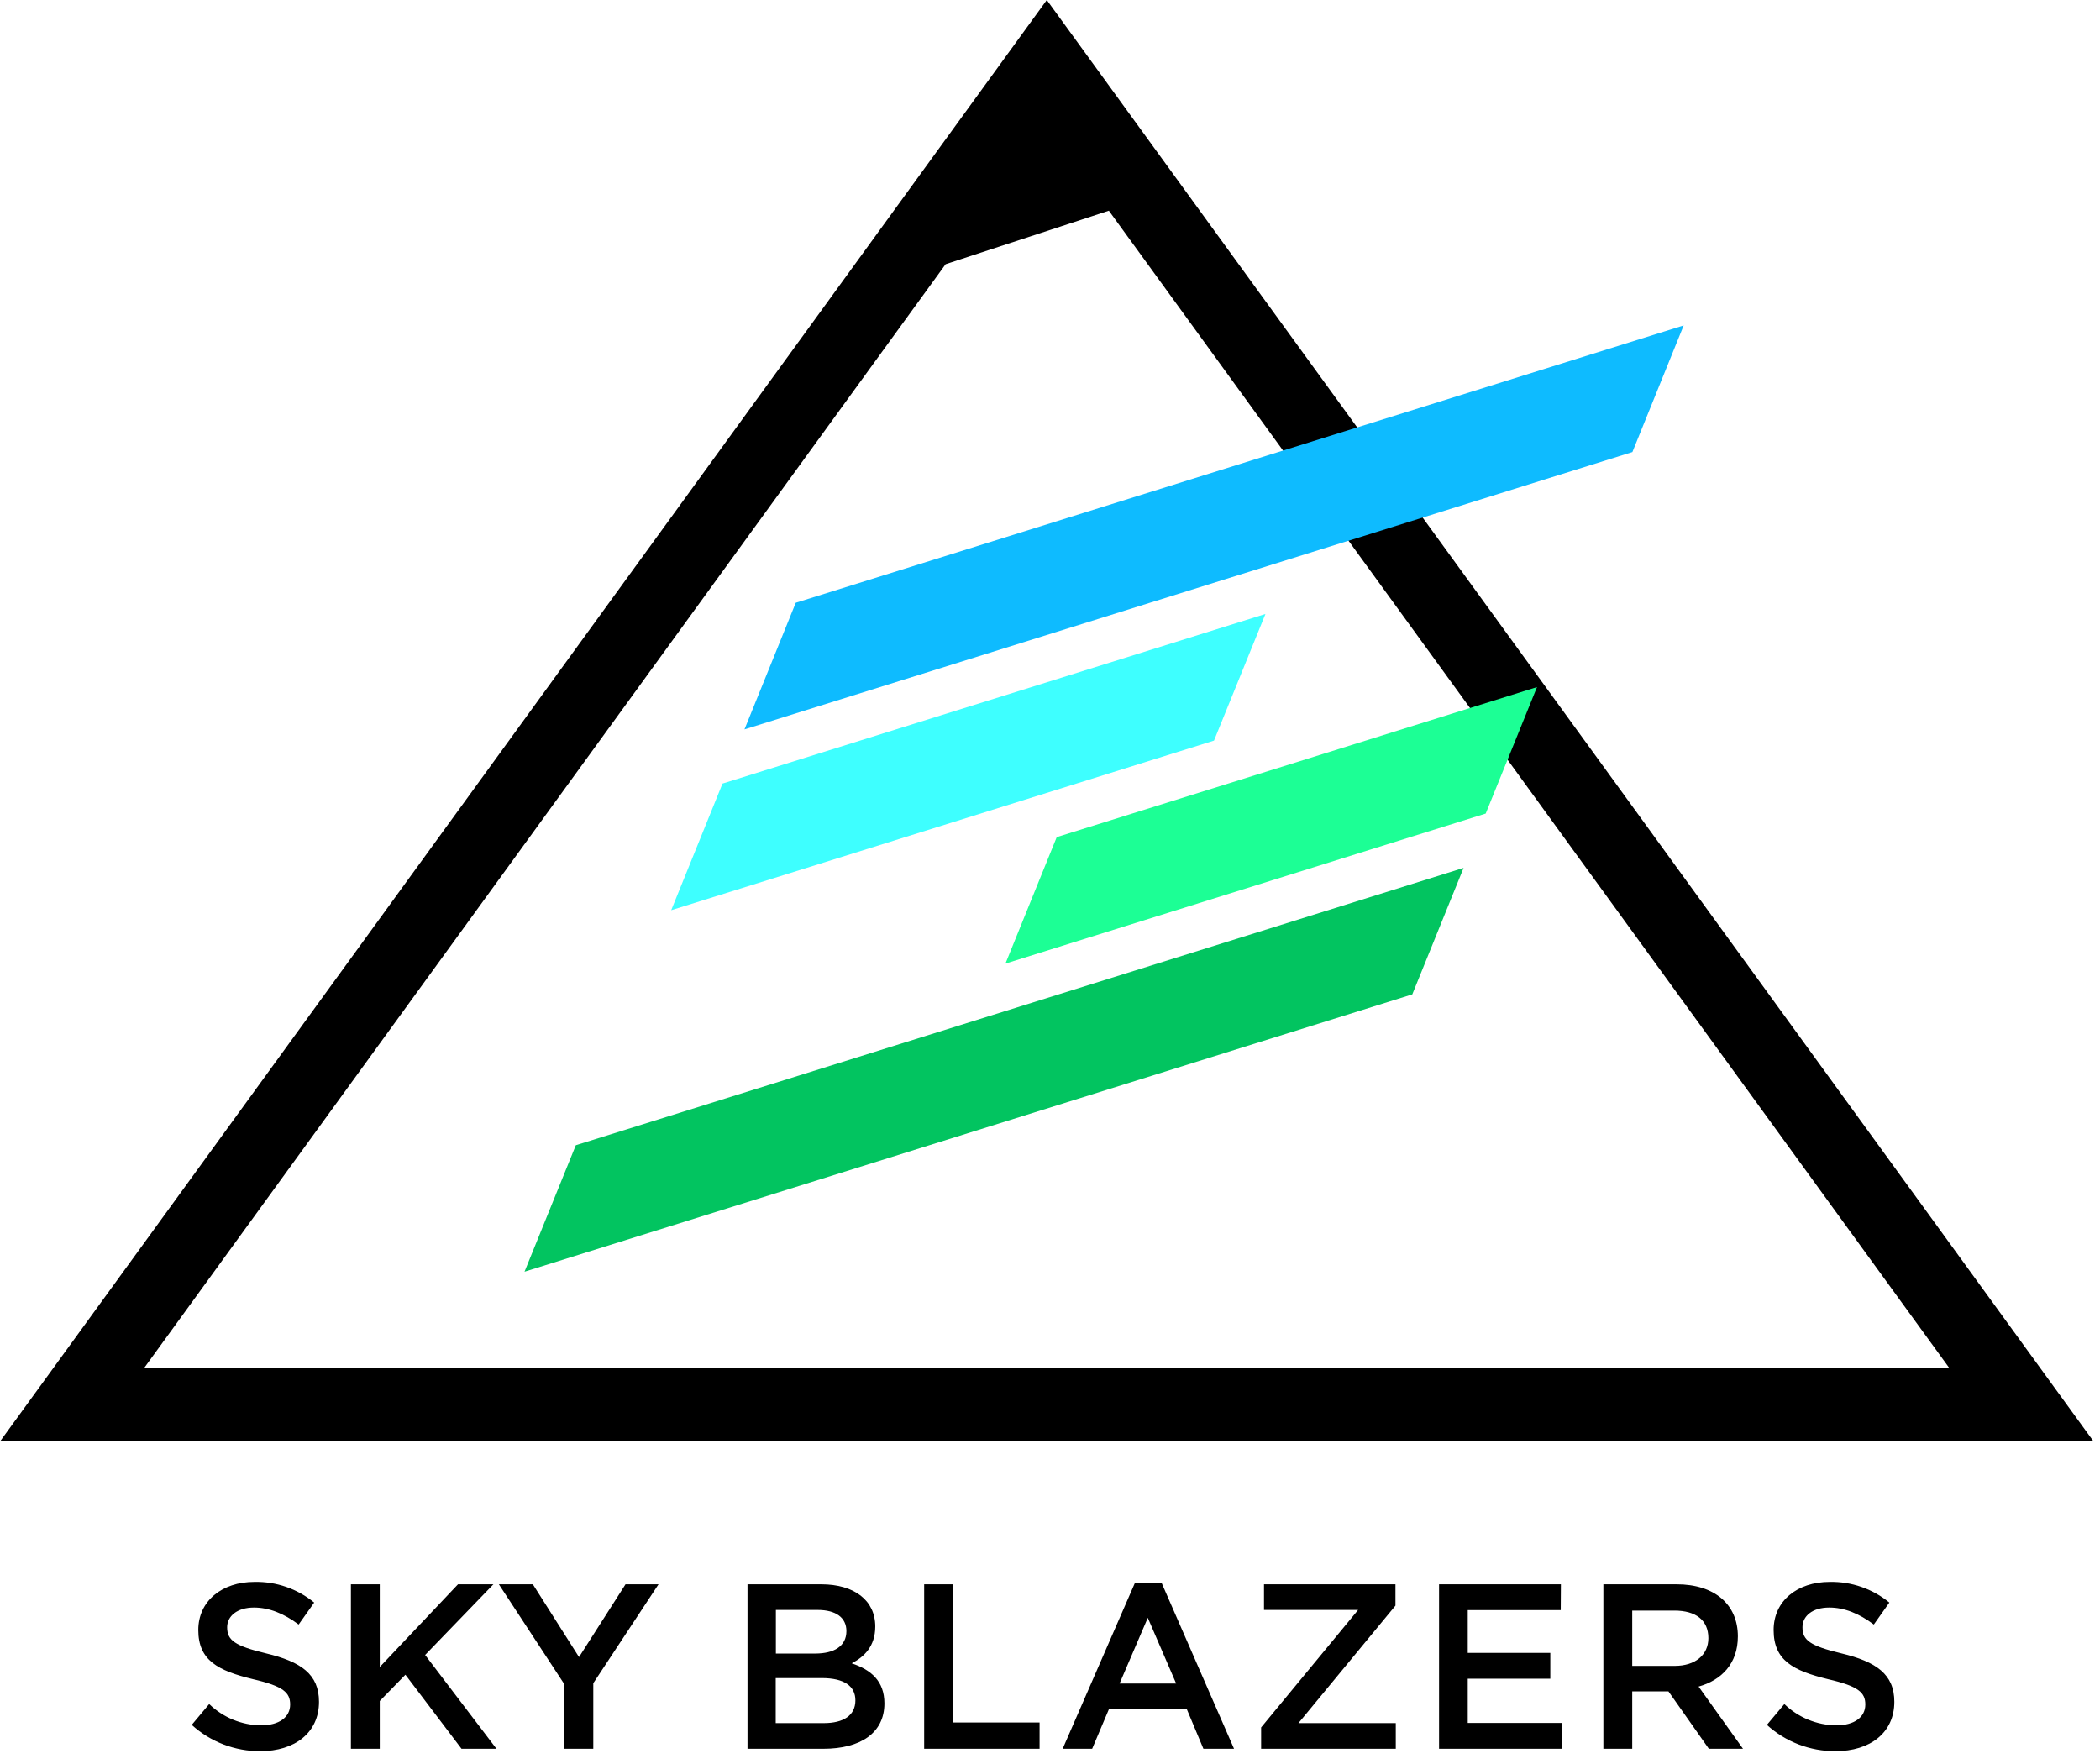
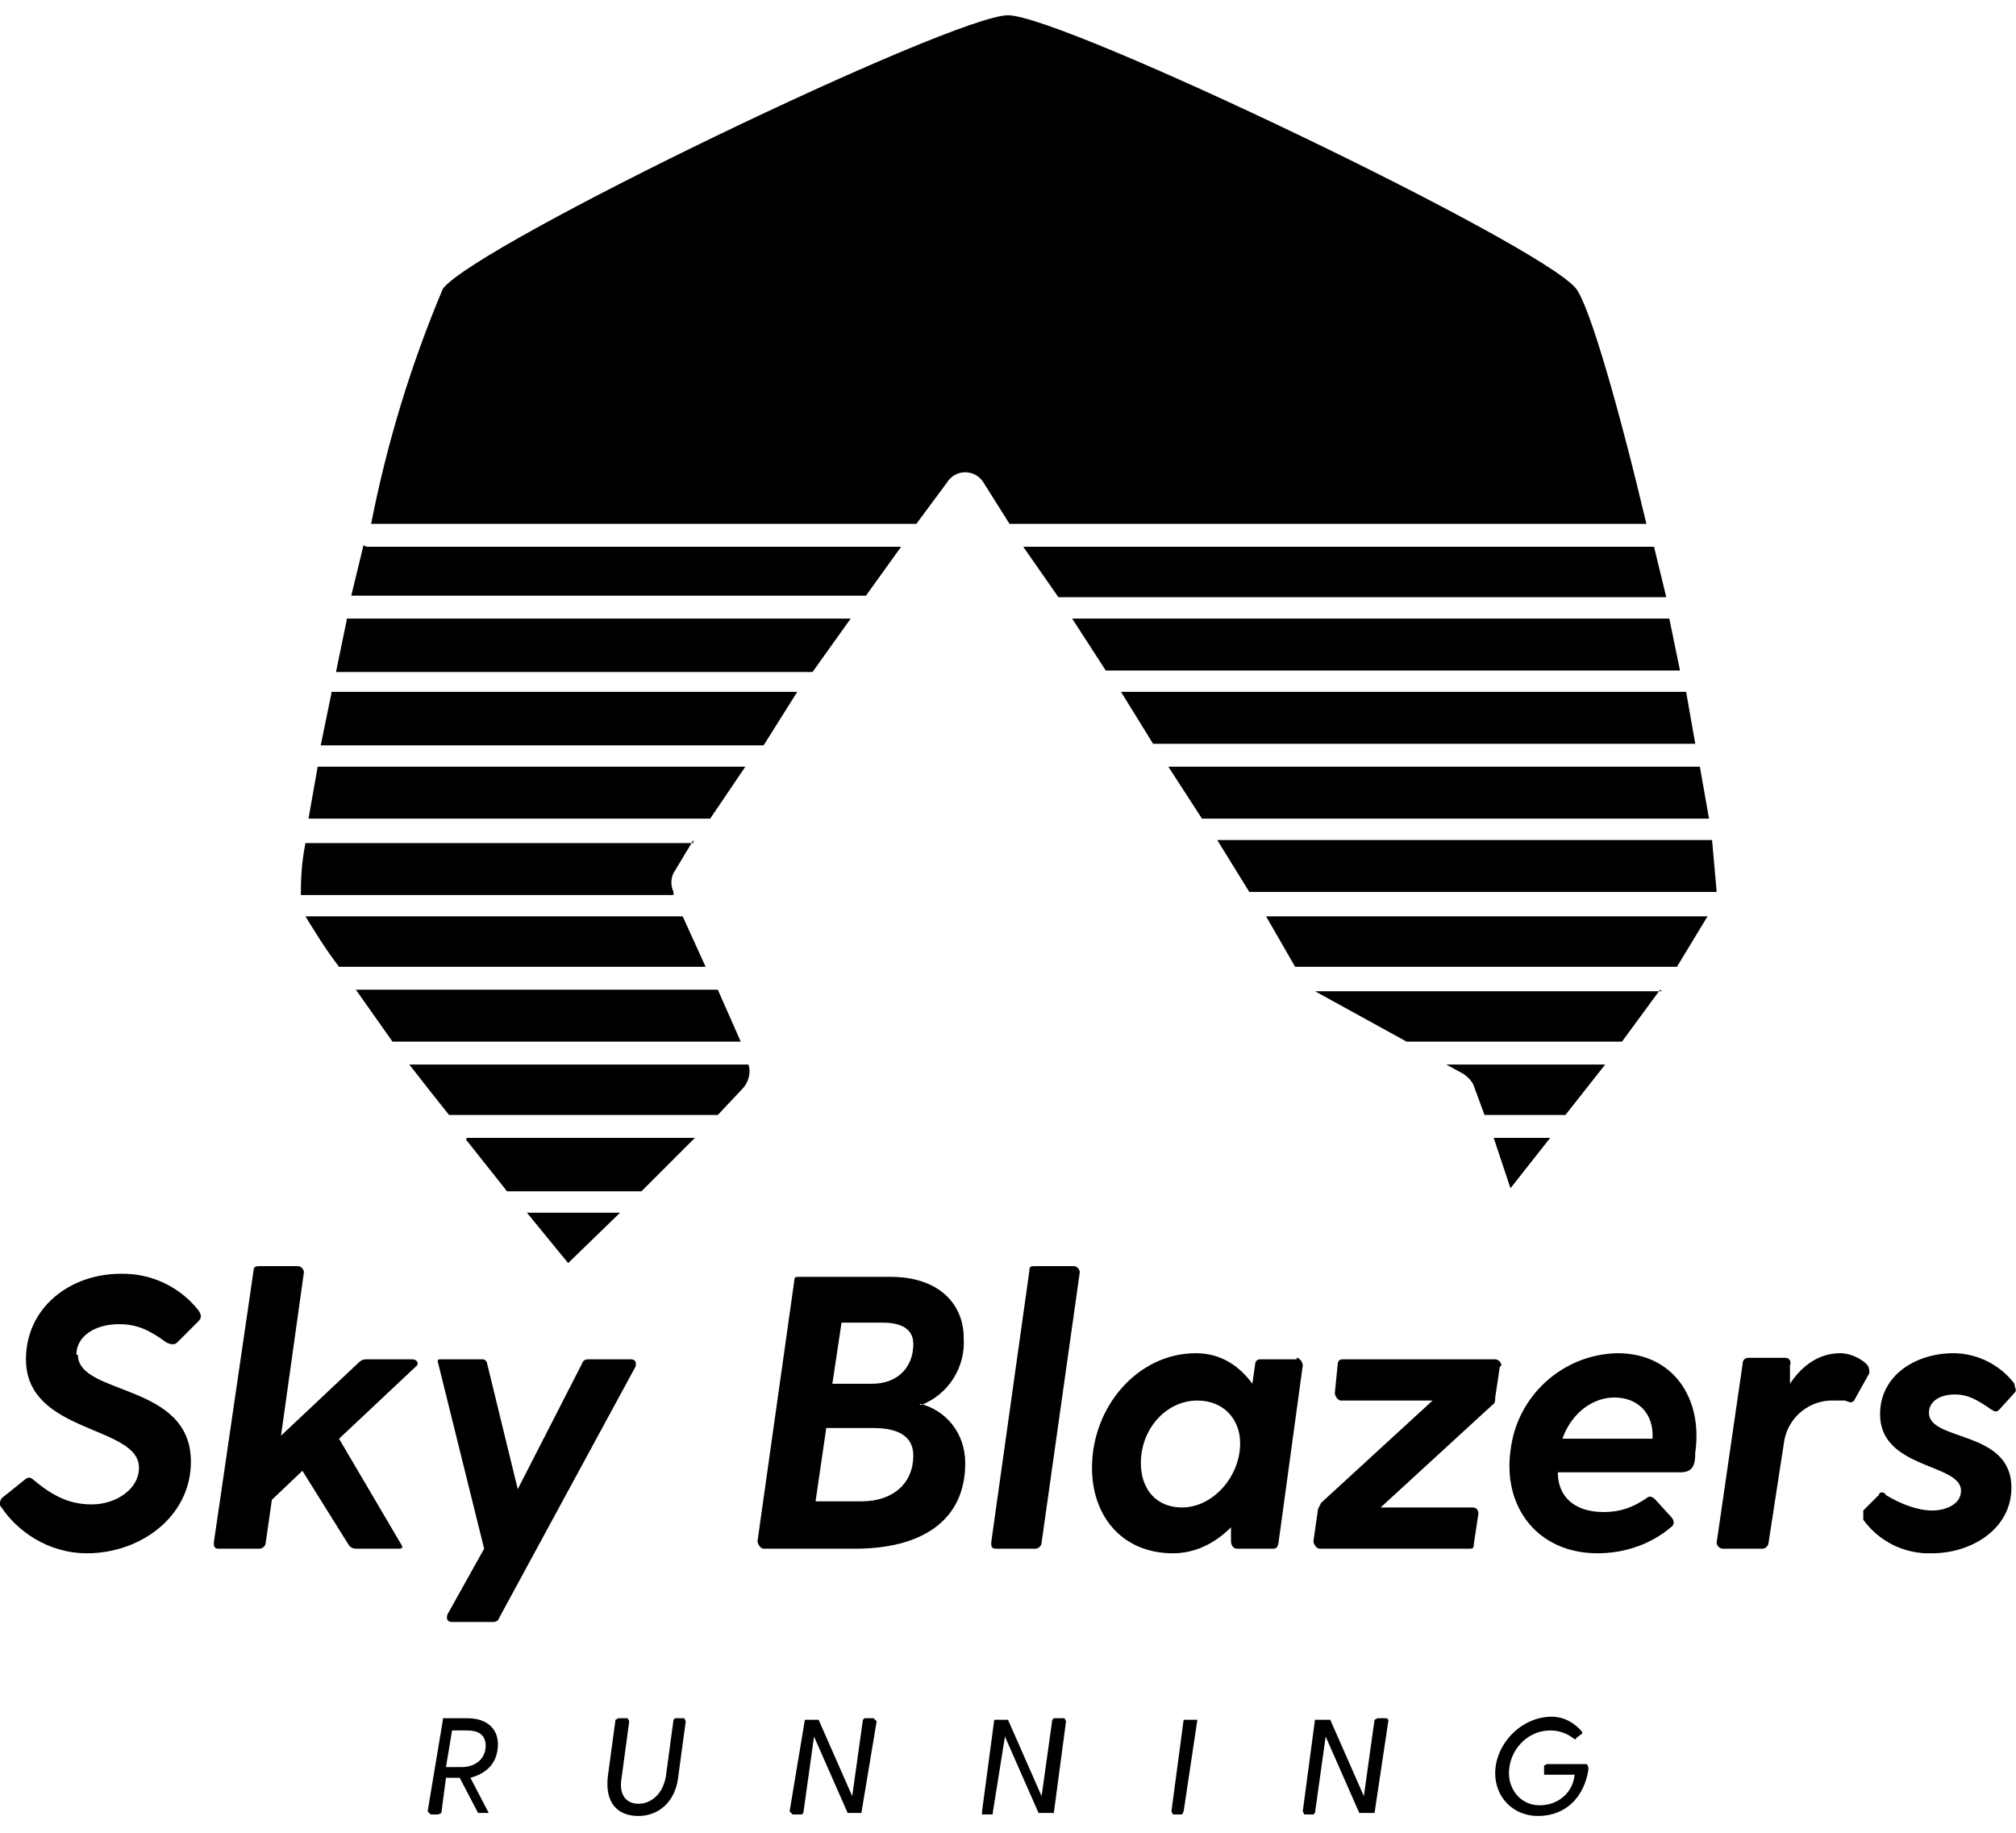
- <svg xmlns="http://www.w3.org/2000/svg" width="131" height="110">
-   <g fill="none" fill-rule="evenodd">
-     <path d="M130.6 89.92H0L65.3 0l65.3 89.92zM69.18 13.14l-10.19 3.34-50 68.86H121.6l-52.43-72.2z" fill="#000" />
-     <path fill="#0EBBFF" d="M105.03 20.3L49.64 37.6l-3.2 7.9 55.39-17.3z" />
-     <path fill="#1CFF95" d="M95.88 42.86l-29.96 9.36-3.2 7.89 29.96-9.36z" />
-     <path fill="#02C460" d="M91.3 54.14l-55.38 17.3-3.2 7.89 55.38-17.3z" />
-     <path fill="#3EFFFF" d="M78.94 38.3L45.07 48.88l-3.2 7.9L75.73 46.2z" />
-     <path d="M14.17 101.51c0-.69.62-1.23 1.67-1.23.94 0 1.87.37 2.79 1.06l.97-1.37a5.69 5.69 0 0 0-3.73-1.29c-2.03 0-3.5 1.2-3.5 3 0 1.9 1.23 2.54 3.42 3.07 1.9.44 2.31.84 2.31 1.58 0 .8-.7 1.3-1.82 1.3a4.72 4.72 0 0 1-3.23-1.33l-1.09 1.3a6.32 6.32 0 0 0 4.28 1.64c2.15 0 3.66-1.15 3.66-3.08 0-1.72-1.12-2.5-3.3-3.02-1.96-.47-2.43-.82-2.43-1.63zM26.52 103.24l4.26-4.41h-2.21l-4.88 5.16v-5.16h-1.8v10.26h1.8v-2.98l1.6-1.64 3.5 4.62h2.18zM37.01 105l4.07-6.17h-2.06l-2.9 4.54-2.88-4.54h-2.12l4.07 6.21v4.05h1.82zM51.23 98.83h-4.6v10.26h4.74c2.3 0 3.8-.98 3.8-2.83 0-1.4-.84-2.1-2.04-2.5.77-.4 1.47-1.05 1.47-2.3 0-1.62-1.3-2.63-3.37-2.63zm-.37 4.32H48.4v-2.72H51c1.15 0 1.8.48 1.8 1.32 0 .95-.78 1.4-1.94 1.4zm.53 4.34h-3v-2.81h2.87c1.42 0 2.1.51 2.1 1.39 0 .94-.74 1.42-1.97 1.42zM57.65 109.09h7.2v-1.64h-5.4v-8.62h-1.8zM72.47 98.76h-1.68l-4.5 10.33h1.84l1.05-2.48h4.85l1.04 2.48h1.91l-4.51-10.33zm.9 6.26h-3.53l1.76-4.1 1.77 4.1zM84.72 100.43l-6.05 7.33v1.33h8.4v-1.6H81l6.05-7.33v-1.33h-8.2v1.6zM97.37 98.83h-7.6v10.26h7.67v-1.61h-5.88v-2.76h5.15v-1.61h-5.15v-2.67h5.8zM108.73 109.09l-2.77-3.88c1.43-.4 2.45-1.43 2.45-3.13 0-2-1.46-3.25-3.82-3.25h-4.57v10.26h1.8v-3.58h2.26l2.52 3.58h2.13zm-2.16-6.9c0 1.05-.82 1.73-2.1 1.73h-2.65v-3.45h2.63c1.33 0 2.12.59 2.12 1.72zM112.44 101.51c0-.69.61-1.23 1.67-1.23.94 0 1.86.37 2.78 1.06l.97-1.37a5.69 5.69 0 0 0-3.72-1.29c-2.04 0-3.5 1.2-3.5 3 0 1.9 1.22 2.54 3.4 3.07 1.91.44 2.32.84 2.32 1.58 0 .8-.7 1.3-1.81 1.3a4.72 4.72 0 0 1-3.24-1.33l-1.09 1.3a6.32 6.32 0 0 0 4.28 1.64c2.16 0 3.67-1.15 3.67-3.08 0-1.72-1.13-2.5-3.3-3.02-1.96-.47-2.43-.82-2.43-1.63z" fill="#000" />
+ <svg xmlns="http://www.w3.org/2000/svg" width="132" height="120">
+   <g fill="#000" fill-rule="evenodd">
+     <path d="M40.6 79.4l-3.4 3.3-2.7-3.3h6zm-10-4.9h14.9L42 78h-8.8l-2.7-3.4zm70.9 0l-2.6 3.3-1.1-3.3h3.7zM49 69.7c.2.5 0 1.2-.4 1.6L47 73H29.4a298 298 0 01-2.6-3.3h22.3zm56.1 0l-2.6 3.3h-5.3l-.7-1.9c-.1-.3-.4-.6-.7-.8l-1.1-.6h10.4zm-82-4.9H47l1.5 3.4H25.7l-2.4-3.4zm85.6 0l-2.5 3.4H92.1l-6-3.3h22.7zM20 60h24.7l1.5 3.3h-24c-1-1.3-1.7-2.5-2.2-3.3zm91.8 0l-2 3.3h-25L82.9 60h29.1zM45.4 55L44.2 57c-.3.4-.3 1-.1 1.4v.2H19.7c0-.7 0-1.9.3-3.4h25.4zm66.7 0l.3 3.4H81.8l-2.1-3.4H112zm-91.3-4.8h28l-2.3 3.4H20.2l.6-3.4zm90.5 0l.6 3.4H78.7l-2.2-3.4h34.8zm-89.6-4.9h30.5L50 48.8H21l.7-3.4zm88.7 0l.6 3.4H75.5l-2.1-3.4h37zm-87.7-4.8h33L53.2 44H22l.7-3.4zm86.6 0l.7 3.4H72.4l-2.2-3.4h39.1zM24 35.8H59L56.7 39H23l.8-3.3zm84.3 0l.8 3.3H69.3L67 35.8h41.1zm-84-1.5A78.3 78.3 0 0129 18.9C31.2 16 62.4 1 66 1c3.6 0 34.9 15 37.2 17.9.9 1.2 2.8 7.8 4.6 15.4H66.1l-1.7-2.7a1.4 1.4 0 00-2.4 0l-2 2.7H24.3zM30.8 116.4c1.1-.3 1.8-1 1.8-2.2 0-1-.7-1.7-2-1.7H29v.1l-1 6 .2.2h.5l.2-.1.3-2.3h.9l1.2 2.3H32l-1.2-2.3zm-1.2-3.1h1c.6 0 1.2.2 1.2 1s-.6 1.4-1.6 1.4h-1l.4-2.4zM44.8 112.5h-.6l-.1.1-.5 3.7c-.2 1.2-1 1.8-1.8 1.8s-1.3-.6-1.1-1.7l.5-3.7-.1-.2h-.6l-.2.1-.5 3.7c-.2 1.7.6 2.6 2 2.6 1.3 0 2.4-.9 2.6-2.5l.5-3.7-.1-.2zM57.2 112.5h-.6l-.1.1-.7 5-2.2-5h-.9l-1 6 .2.2h.6l.1-.1.7-5 2.2 5H56.4l1-6-.2-.2zM69.7 112.5H69l-.1.1-.7 5-2.2-5H65.2h-.1l-.8 6v.2h.7v-.1l.8-5 2.2 5h1l.8-6-.1-.2zM77.5 112.6l-.8 6 .1.2h.6l.1-.2.9-6H77.5zM90.7 112.5h-.5l-.2.1-.7 5-2.2-5h-1l-.8 6 .1.2h.6l.1-.1.7-5 2.2 5H90l.9-6c0-.1 0-.2-.2-.2zM103.9 115.5h-2.6l-.2.1v.6h2c-.1 1.1-1 2-2.3 2-1.2 0-2-1-2-2.1 0-1.5 1.2-2.8 2.7-2.8.6 0 1.1.2 1.5.5.1.1.2.1.2 0l.4-.3v-.1c-.5-.6-1.2-1-2-1-2 0-3.7 1.8-3.7 3.7 0 1.6 1.2 2.8 2.8 2.8 1.8 0 3-1.2 3.3-3v-.2l-.1-.2zM5 88.7c0-1.2 1.2-2 2.8-2 1.2 0 2 .4 3.1 1.2.2.1.5.2.7 0l1.4-1.4c.2-.2.2-.4 0-.7a6.3 6.3 0 00-5.1-2.4c-3.3 0-6.2 2.2-6.2 5.6 0 4.9 7.4 4.3 7.4 7.1 0 1.4-1.5 2.4-3.1 2.4-1.5 0-2.6-.6-3.8-1.6-.2-.2-.4-.2-.6 0L.1 98.1c-.1.2-.2.4 0 .6 1 1.5 3 3 5.6 3 3.5 0 6.8-2.4 6.8-6 0-5.2-7.4-4.3-7.4-7zM27 89h-3c-.1 0-.3 0-.5.2L18.4 94l1.5-10.7c0-.2-.2-.4-.4-.4H17c-.2 0-.4 0-.4.3L14 101c0 .2 0 .4.3.4H17c.2 0 .4-.2.4-.4l.4-2.8 2-1.9 3 4.8c.1.2.3.3.5.3h2.8c.3 0 .3-.1.1-.4l-4-6.8 5-4.7c.3-.2.1-.5-.2-.5zM41.3 89h-2.7c-.2 0-.4 0-.5.3l-4.2 8.2-2-8.2c0-.1-.1-.3-.3-.3h-2.7c-.2 0-.3 0-.2.3l3 12.1-2.4 4.3c-.1.3 0 .5.3.5h2.6c.2 0 .4 0 .5-.3l8.9-16.4c.1-.3 0-.5-.3-.5zM60.3 92a4.4 4.4 0 002.8-4.4c0-2.2-1.6-4-4.8-4h-6c-.2 0-.3 0-.3.3l-2.4 17c0 .2.2.5.4.5h6c4.3 0 7.2-1.8 7.2-5.6 0-2-1.3-3.5-3-3.9zm-.5-4c0 1.5-1 2.6-2.7 2.6h-2.6l.6-4h2.7c1.2 0 2 .4 2 1.4zm-3.4 10.3h-3l.7-4.8h3.1c1.7 0 2.6.6 2.6 1.8 0 1.8-1.3 3-3.4 3zM67.4 83.2L64.9 101c0 .2 0 .4.3.4h2.6c.2 0 .4-.2.4-.4l2.5-17.7c0-.2-.2-.4-.4-.4h-2.5c-.3 0-.4 0-.4.3zM84.9 89h-2.3c-.2 0-.3 0-.4.2l-.2 1.4c-.8-1.1-2-2-3.7-2-3.8 0-6.8 3.5-6.8 7.5 0 3.2 2 5.6 5.3 5.6 1.4 0 2.7-.6 3.8-1.7v.9c0 .2.1.5.4.5h2.3c.2 0 .3 0 .4-.3l1.6-11.7c0-.2-.2-.5-.4-.5zm-7.5 9.7c-1.7 0-2.7-1.2-2.7-2.9 0-2.3 1.7-4.1 3.7-4.1 1.7 0 2.8 1.2 2.8 2.8 0 2.2-1.8 4.2-3.8 4.2zM98.3 89.4c0-.2-.2-.4-.4-.4H88c-.2 0-.3 0-.4.2l-.2 2c0 .2.2.5.4.5h6l-7.3 6.7-.2.4-.3 2.1c0 .2.2.5.4.5h9.8c.2 0 .3 0 .3-.3l.3-2c0-.2-.1-.4-.4-.4h-6l7.3-6.7c.2-.1.2-.3.2-.5l.3-2zM105.9 88.6a7.2 7.2 0 00-7 6.4c-.5 3.7 1.8 6.7 5.7 6.7 1.8 0 3.5-.6 4.8-1.7.3-.2.2-.5 0-.7l-1-1.1c-.2-.2-.4-.3-.6-.1-.9.6-1.7.9-2.8.9-1.9 0-3-1-3-2.6h8c.8 0 1-.4 1-1.3.5-3.5-1.4-6.5-5.1-6.5zm-.2 2.9c1.5 0 2.6 1 2.5 2.7h-5.9c.6-1.7 2-2.7 3.4-2.7zM122.2 89.3c-.3-.3-1-.7-1.7-.7-1.4 0-2.5.8-3.3 2v-1.2c.1-.2 0-.5-.3-.5h-2.4c-.2 0-.4.1-.4.4l-1.7 11.7c0 .2.2.4.4.4h2.6c.2 0 .4-.2.4-.4l1-6.5a3.2 3.2 0 013-2.8h1c.3.1.4.2.6 0l1-1.8c0-.2 0-.4-.2-.6zM126.3 92.5c0-.8.8-1.2 1.7-1.2.8 0 1.4.3 2.4 1 .2.1.3.2.5 0l1-1.1c.2-.2 0-.3 0-.6-.9-1.2-2.4-2-4-2-2.4 0-4.8 1.4-4.8 4 0 3.6 5.3 3.2 5.3 5 0 .9-1 1.3-1.9 1.3-.9 0-2-.4-3-1-.1-.2-.4-.3-.5 0l-1 1v.6a5.3 5.3 0 004.5 2.2c2.6 0 5.2-1.6 5.2-4.3 0-3.8-5.4-3-5.4-4.9z" />
  </g>
</svg>
